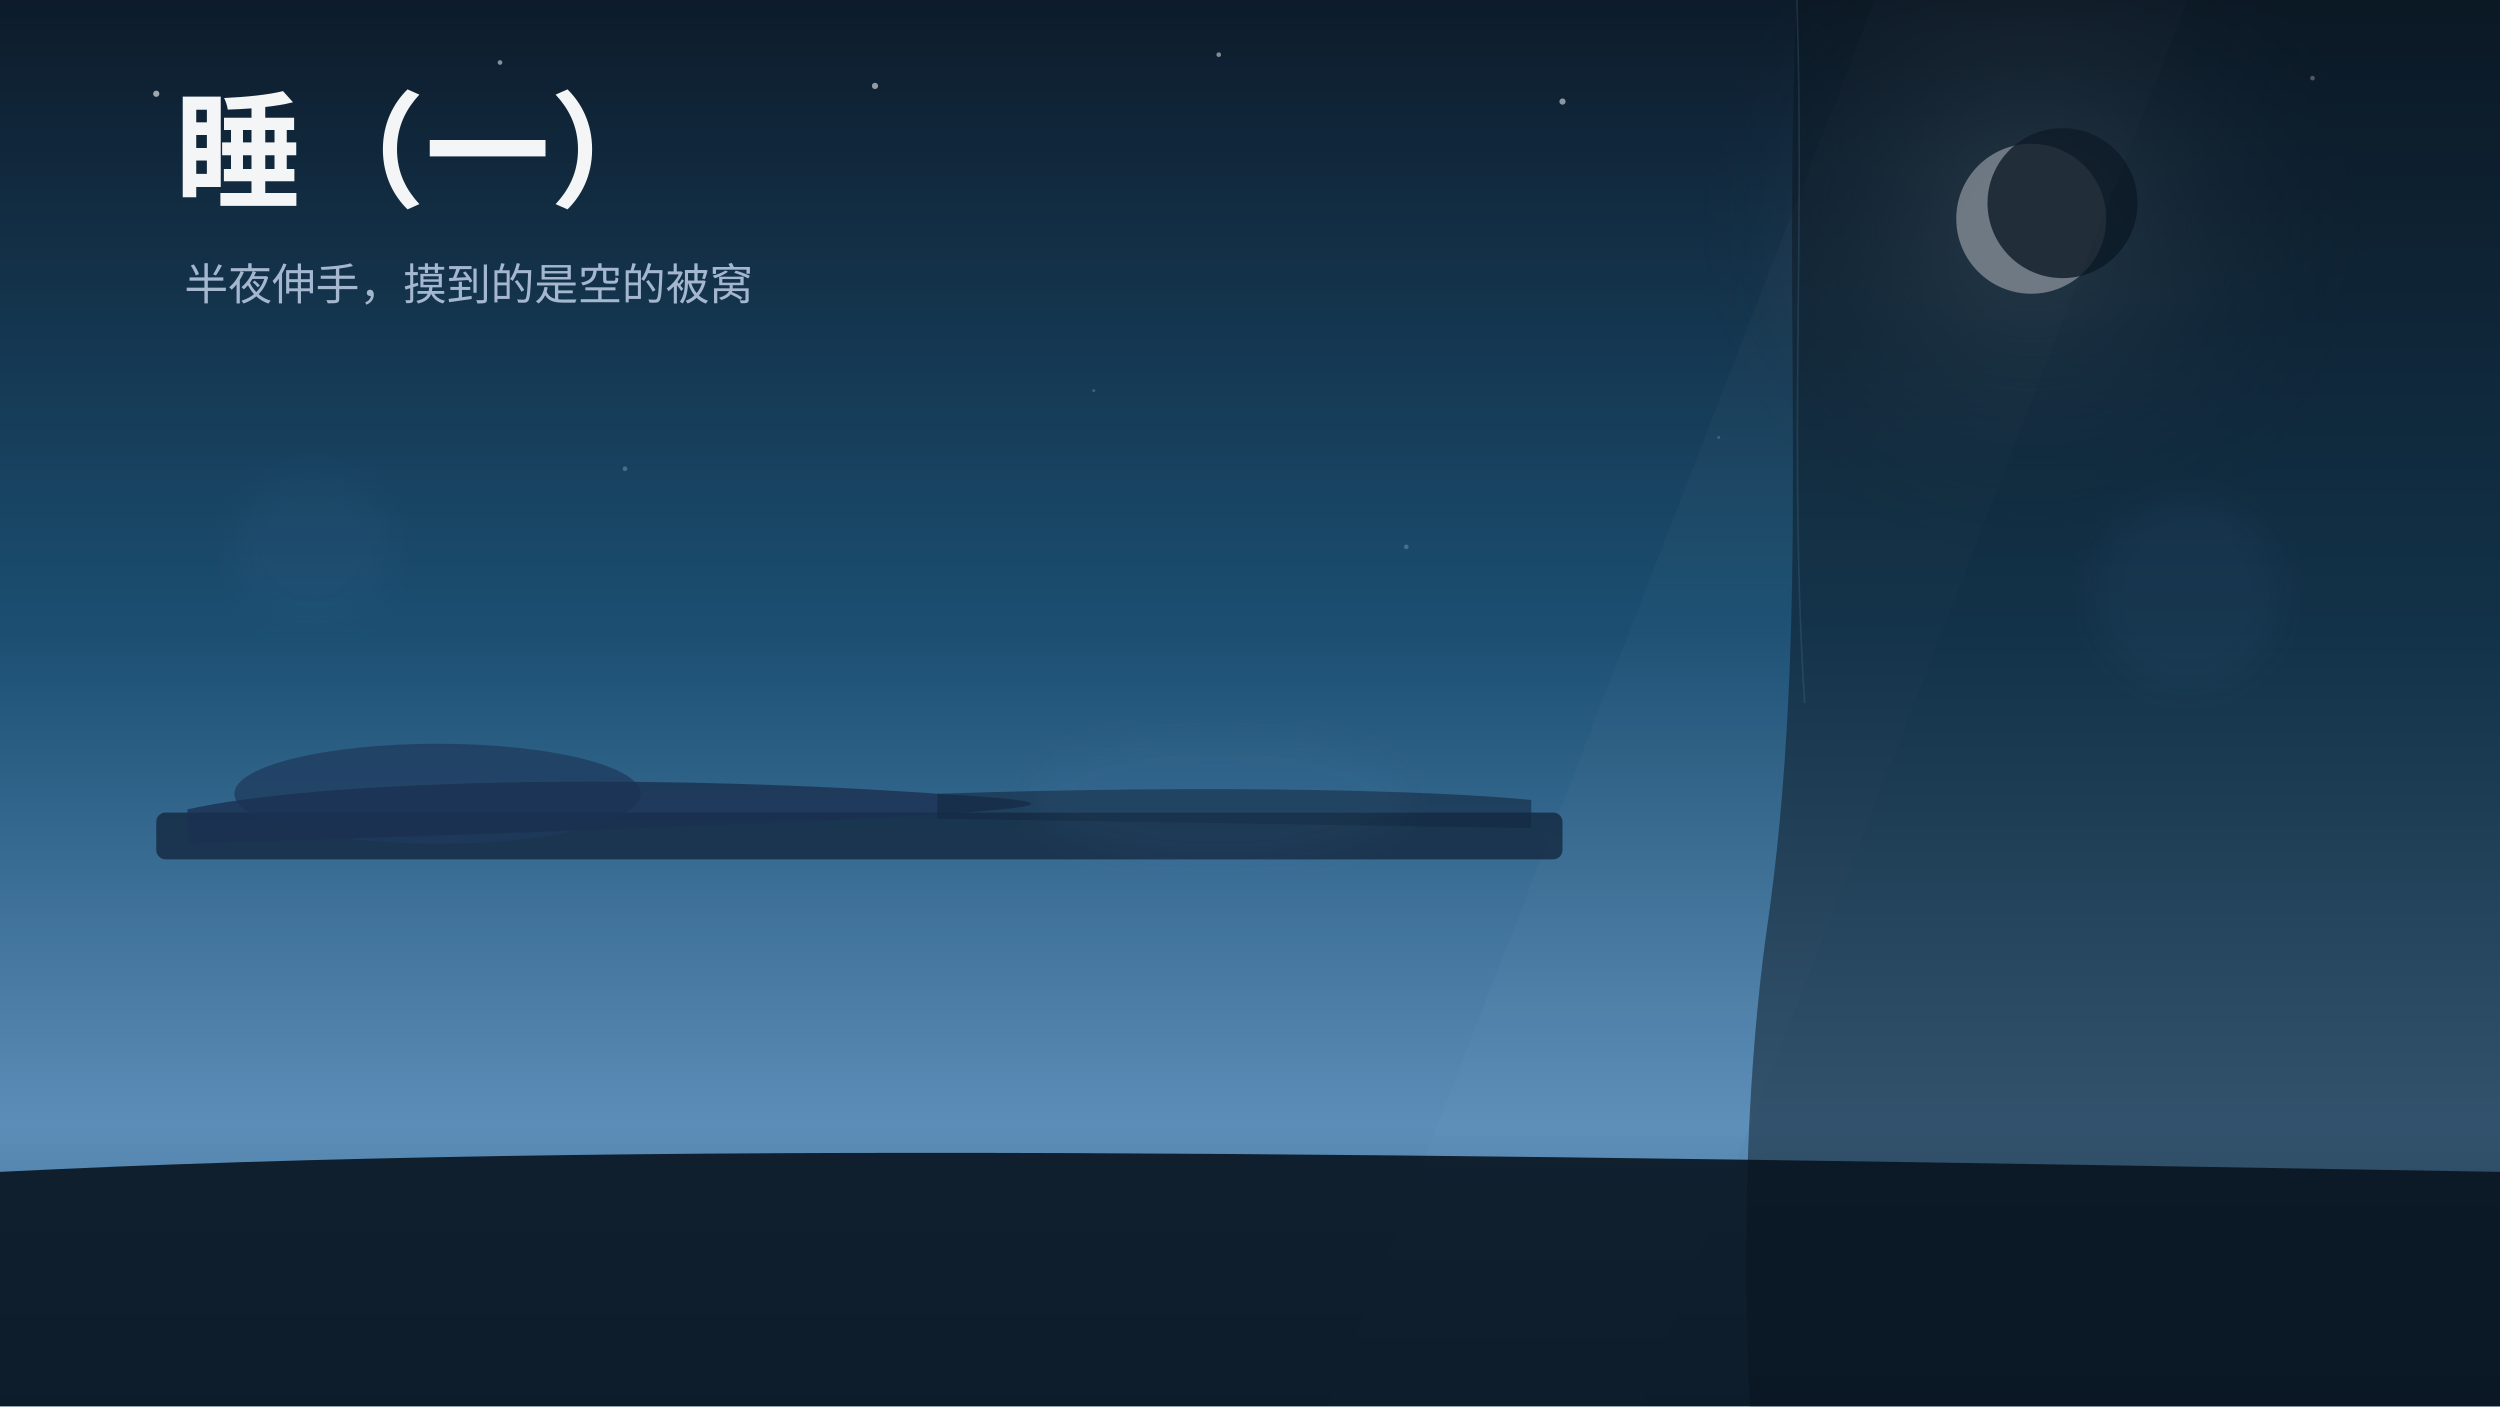
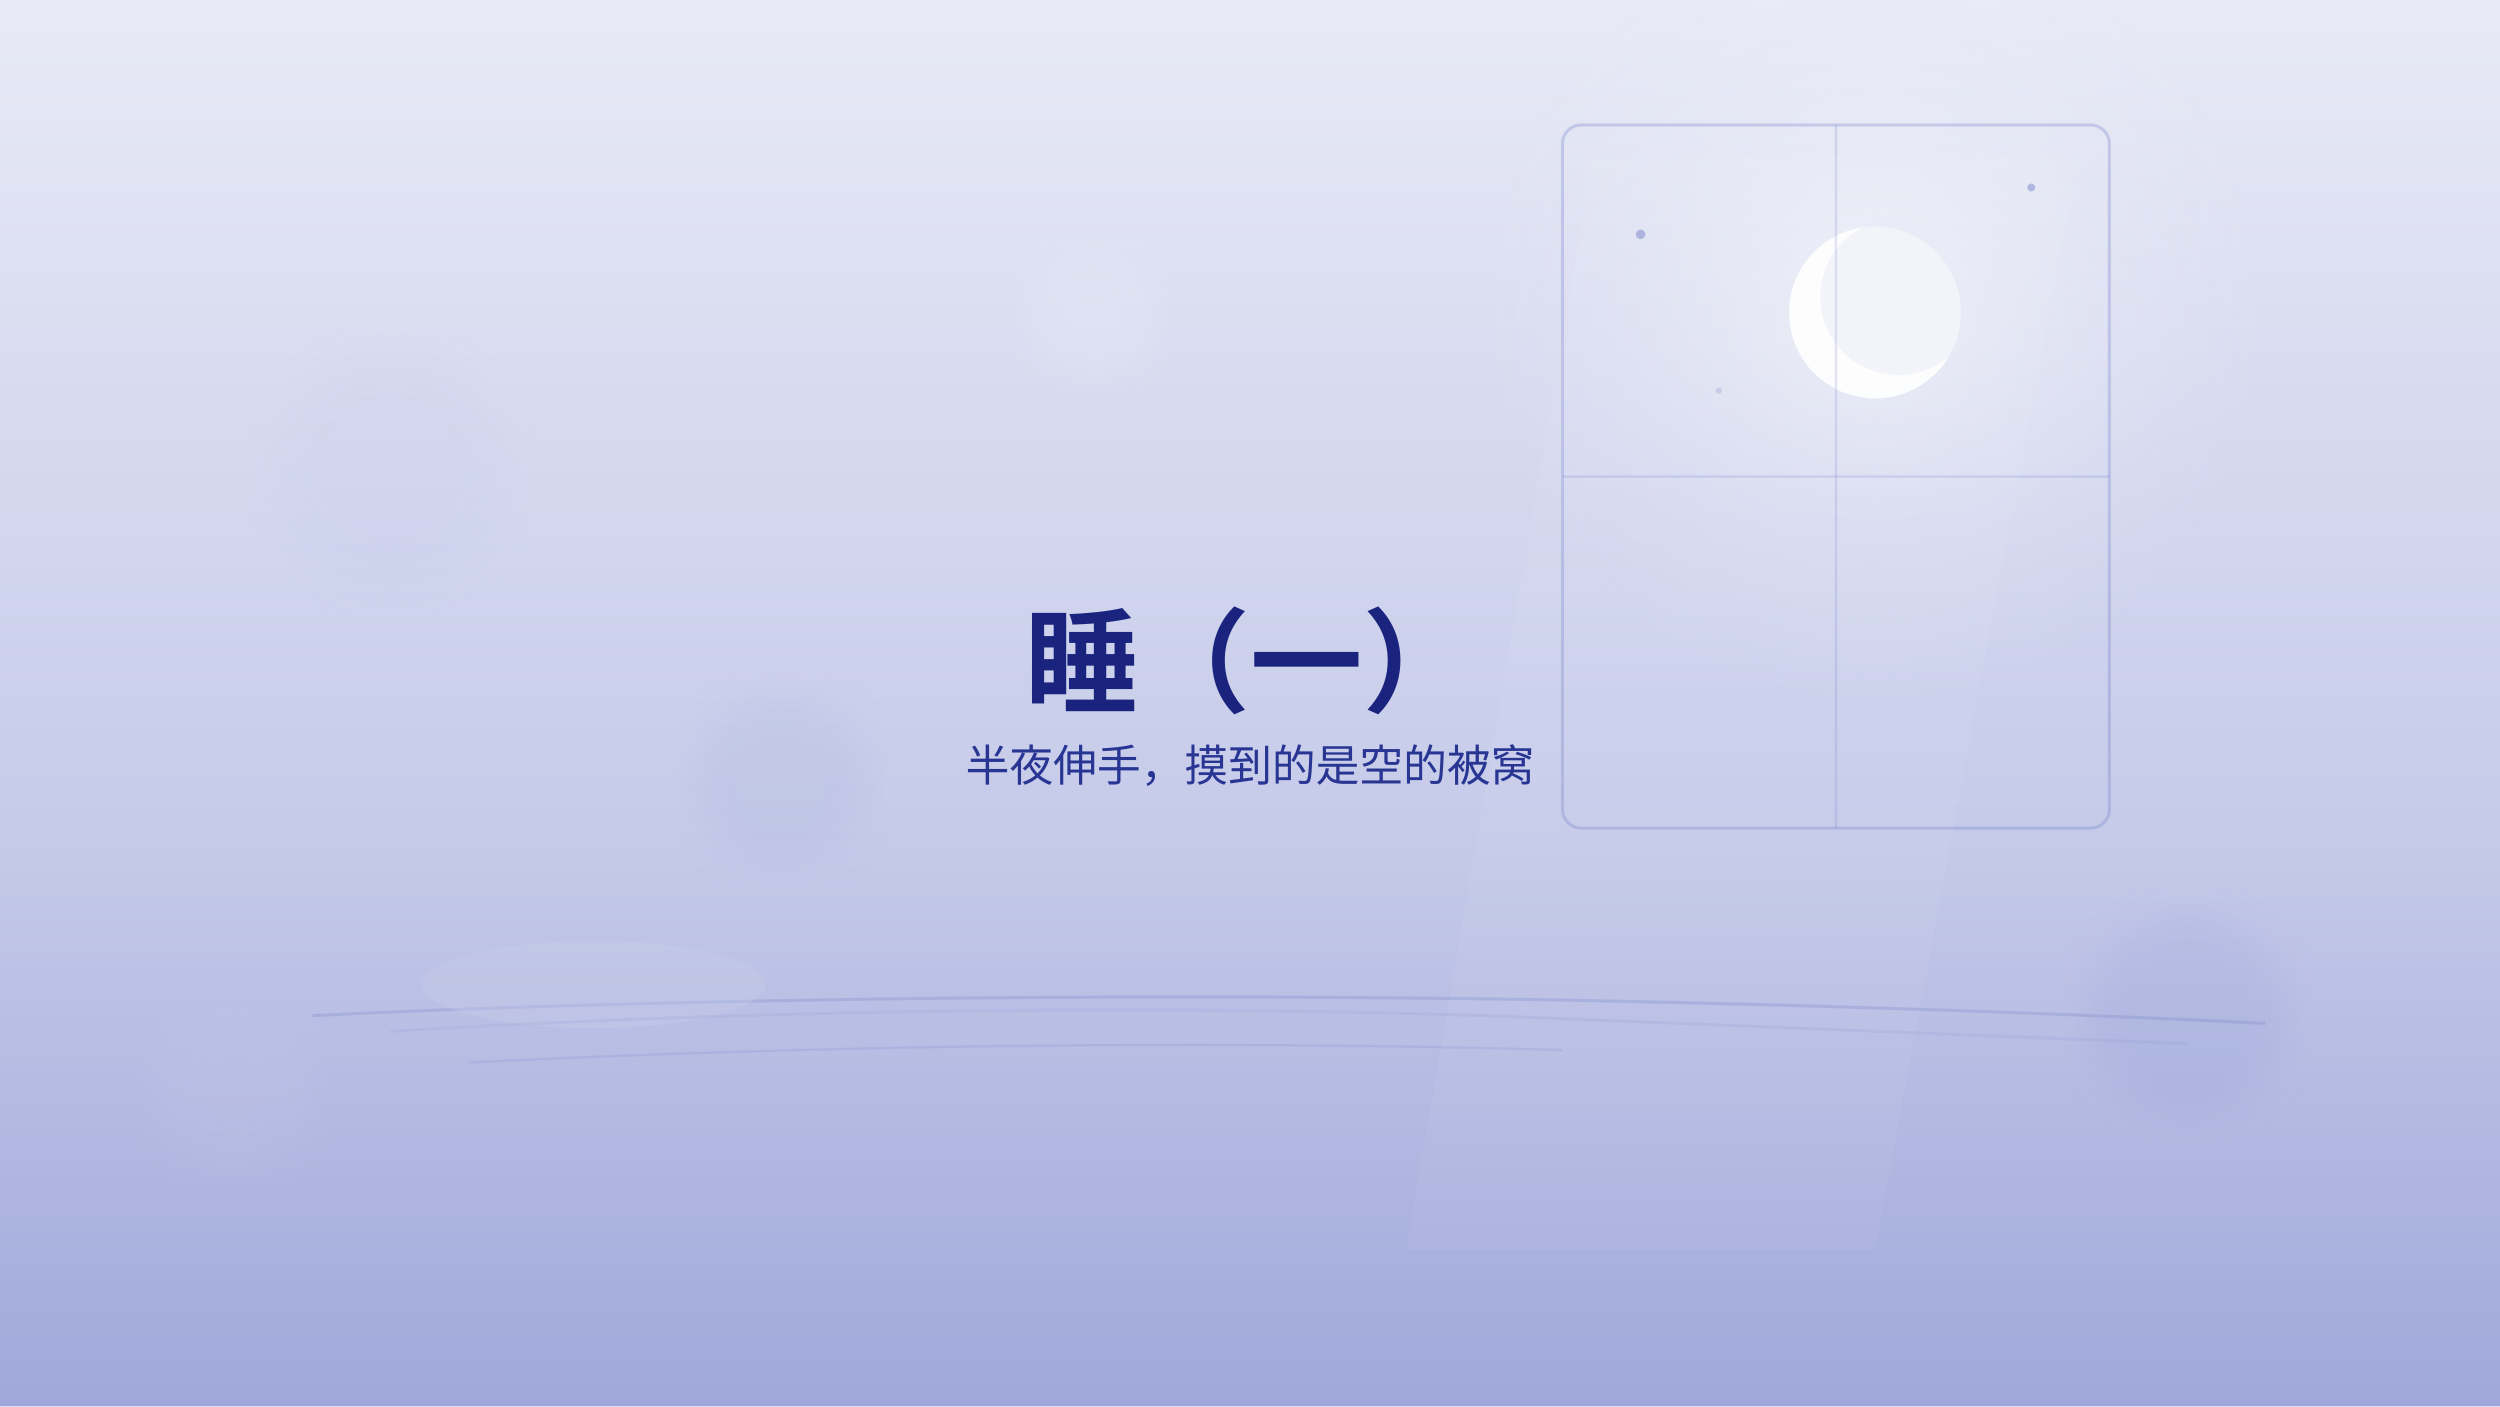
<svg xmlns="http://www.w3.org/2000/svg" width="1600" height="900" viewBox="0 0 1600 900" fill="none">
  <defs>
-     <linearGradient id="nightBg" x1="800" y1="0" x2="800" y2="900" gradientUnits="userSpaceOnUse">
-       <stop stop-color="#0D1B2A" />
-       <stop offset="0.45" stop-color="#1B4F72" />
-       <stop offset="0.8" stop-color="#5B8DB8" />
-       <stop offset="1" stop-color="#3A6A8A" />
+     <linearGradient id="bg" x1="800" y1="0" x2="800" y2="900" gradientUnits="userSpaceOnUse">
+       <stop stop-color="#E8EAF6" />
+       <stop offset="0.6" stop-color="#C5CAE9" />
+       <stop offset="1" stop-color="#9FA8DA" />
    </linearGradient>
-     <radialGradient id="moonGlow" cx="1300" cy="140" r="220" gradientUnits="userSpaceOnUse">
-       <stop stop-color="#E8F0FF" stop-opacity="0.22" />
-       <stop offset="1" stop-color="#0D1B2A" stop-opacity="0" />
+     <radialGradient id="moonGlow" cx="1200" cy="200" r="250" gradientUnits="userSpaceOnUse">
+       <stop stop-color="#FFFFFF" stop-opacity="0.5" />
+       <stop offset="1" stop-color="#E8EAF6" stop-opacity="0" />
    </radialGradient>
-     <filter id="blur">
-       <feGaussianBlur stdDeviation="10" />
+     <filter id="soft">
+       <feGaussianBlur stdDeviation="12" />
    </filter>
  </defs>
-   <rect width="1600" height="900" fill="url(#nightBg)" />
-   <circle cx="1300" cy="140" r="220" fill="url(#moonGlow)" />
-   <circle cx="1300" cy="140" r="48" fill="#EEF4FF" opacity="0.85" />
-   <circle cx="1320" cy="130" r="48" fill="#0D1B2A" opacity="0.8" />
-   <circle cx="100" cy="60" r="2" fill="white" opacity="0.6" />
-   <circle cx="320" cy="40" r="1.5" fill="white" opacity="0.5" />
-   <circle cx="560" cy="55" r="2" fill="white" opacity="0.55" />
-   <circle cx="780" cy="35" r="1.5" fill="white" opacity="0.48" />
-   <circle cx="1000" cy="65" r="2" fill="white" opacity="0.52" />
-   <circle cx="1480" cy="50" r="1.5" fill="white" opacity="0.55" />
-   <path d="M1200 0L1400 0L1050 900L850 900Z" fill="white" opacity="0.02" />
-   <path d="M1150 0C1140 200 1160 400 1130 600C1110 750 1120 900 1120 900L1600 900L1600 0Z" fill="#0A1520" opacity="0.5" />
-   <path d="M1150 0C1155 150 1145 300 1155 450" stroke="#5B8DB8" stroke-width="1" opacity="0.2" />
-   <path d="M0 750C400 730 900 738 1600 750V900H0Z" fill="#081420" opacity="0.9" />
-   <rect x="100" y="520" width="900" height="30" rx="6" fill="#142840" opacity="0.8" />
-   <ellipse cx="280" cy="508" rx="130" ry="32" fill="#1E3A5C" opacity="0.75" />
-   <path d="M120 518C200 500 400 494 600 508C700 514 750 520 120 540Z" fill="#1A3050" opacity="0.8" />
-   <path d="M600 508C780 502 920 506 980 512L980 530L600 524Z" fill="#122840" opacity="0.6" />
-   <ellipse cx="780" cy="510" rx="120" ry="40" fill="#5B8DB8" opacity="0.06" filter="url(#blur)" />
-   <circle cx="200" cy="350" r="50" fill="#4A6FA5" opacity="0.08" filter="url(#blur)" />
-   <circle cx="1400" cy="380" r="60" fill="#4A6FA5" opacity="0.08" filter="url(#blur)" />
-   <circle cx="400" cy="300" r="1.5" fill="#A8D8EA" opacity="0.3" />
-   <circle cx="700" cy="250" r="1" fill="#A8D8EA" opacity="0.25" />
-   <circle cx="900" cy="350" r="1.5" fill="#A8D8EA" opacity="0.28" />
-   <circle cx="1100" cy="280" r="1" fill="#A8D8EA" opacity="0.22" />
-   <text x="112" y="126" fill="#FFFFFF" fill-opacity="0.95" font-family="'Noto Serif SC','Source Han Serif',Georgia,serif" font-size="80" font-weight="700">睡（一）</text>
-   <text x="118" y="192" fill="#C8D8F0" fill-opacity="0.80" font-family="'Noto Serif SC','Source Han Serif',Georgia,serif" font-size="28">半夜伸手，摸到的是空的被窝</text>
+   <rect width="1600" height="900" fill="url(#bg)" />
+   <circle cx="1200" cy="200" r="250" fill="url(#moonGlow)" />
+   <circle cx="1200" cy="200" r="55" fill="#FFFFFF" opacity="0.9" />
+   <circle cx="1215" cy="190" r="50" fill="#E8EAF6" opacity="0.5" />
+   <rect x="1000" y="80" width="350" height="450" rx="12" stroke="#5C6BC0" stroke-width="2" fill="none" opacity="0.25" />
+   <line x1="1175" y1="80" x2="1175" y2="530" stroke="#5C6BC0" stroke-width="1.5" opacity="0.18" />
+   <line x1="1000" y1="305" x2="1350" y2="305" stroke="#5C6BC0" stroke-width="1.5" opacity="0.18" />
+   <path d="M1020 100L1330 100L1200 800L900 800Z" fill="#FFFFFF" opacity="0.04" />
+   <path d="M200 650C400 640 700 635 1000 640C1200 644 1350 650 1450 655" stroke="#5C6BC0" stroke-width="2" fill="none" opacity="0.2" />
+   <ellipse cx="380" cy="630" rx="110" ry="28" fill="#C5CAE9" opacity="0.4" />
+   <path d="M250 660C450 648 700 642 950 650C1100 656 1250 662 1400 668" stroke="#9FA8DA" stroke-width="2" fill="none" opacity="0.3" />
+   <path d="M300 680C500 670 750 665 1000 672" stroke="#7986CB" stroke-width="1.5" fill="none" opacity="0.2" />
+   <circle cx="250" cy="300" r="75" fill="#C5CAE9" opacity="0.2" filter="url(#soft)" />
+   <circle cx="500" cy="500" r="55" fill="#9FA8DA" opacity="0.15" filter="url(#soft)" />
+   <circle cx="1400" cy="650" r="65" fill="#7986CB" opacity="0.12" filter="url(#soft)" />
+   <circle cx="700" cy="200" r="40" fill="#E8EAF6" opacity="0.3" filter="url(#soft)" />
+   <circle cx="150" cy="700" r="50" fill="#C5CAE9" opacity="0.18" filter="url(#soft)" />
+   <circle cx="1050" cy="150" r="3" fill="#5C6BC0" opacity="0.4" />
+   <circle cx="1300" cy="120" r="2.5" fill="#7986CB" opacity="0.5" />
+   <circle cx="1100" cy="250" r="2" fill="#9FA8DA" opacity="0.4" />
+   <text x="800" y="450" text-anchor="middle" fill="#1A237E" font-family="'PingFang SC', 'Noto Serif SC', sans-serif" font-size="72" font-weight="700">睡（一）</text>
+   <text x="800" y="500" text-anchor="middle" fill="#283593" font-family="'PingFang SC', 'Noto Serif SC', sans-serif" font-size="28">半夜伸手，摸到的是空的被窝</text>
</svg>
